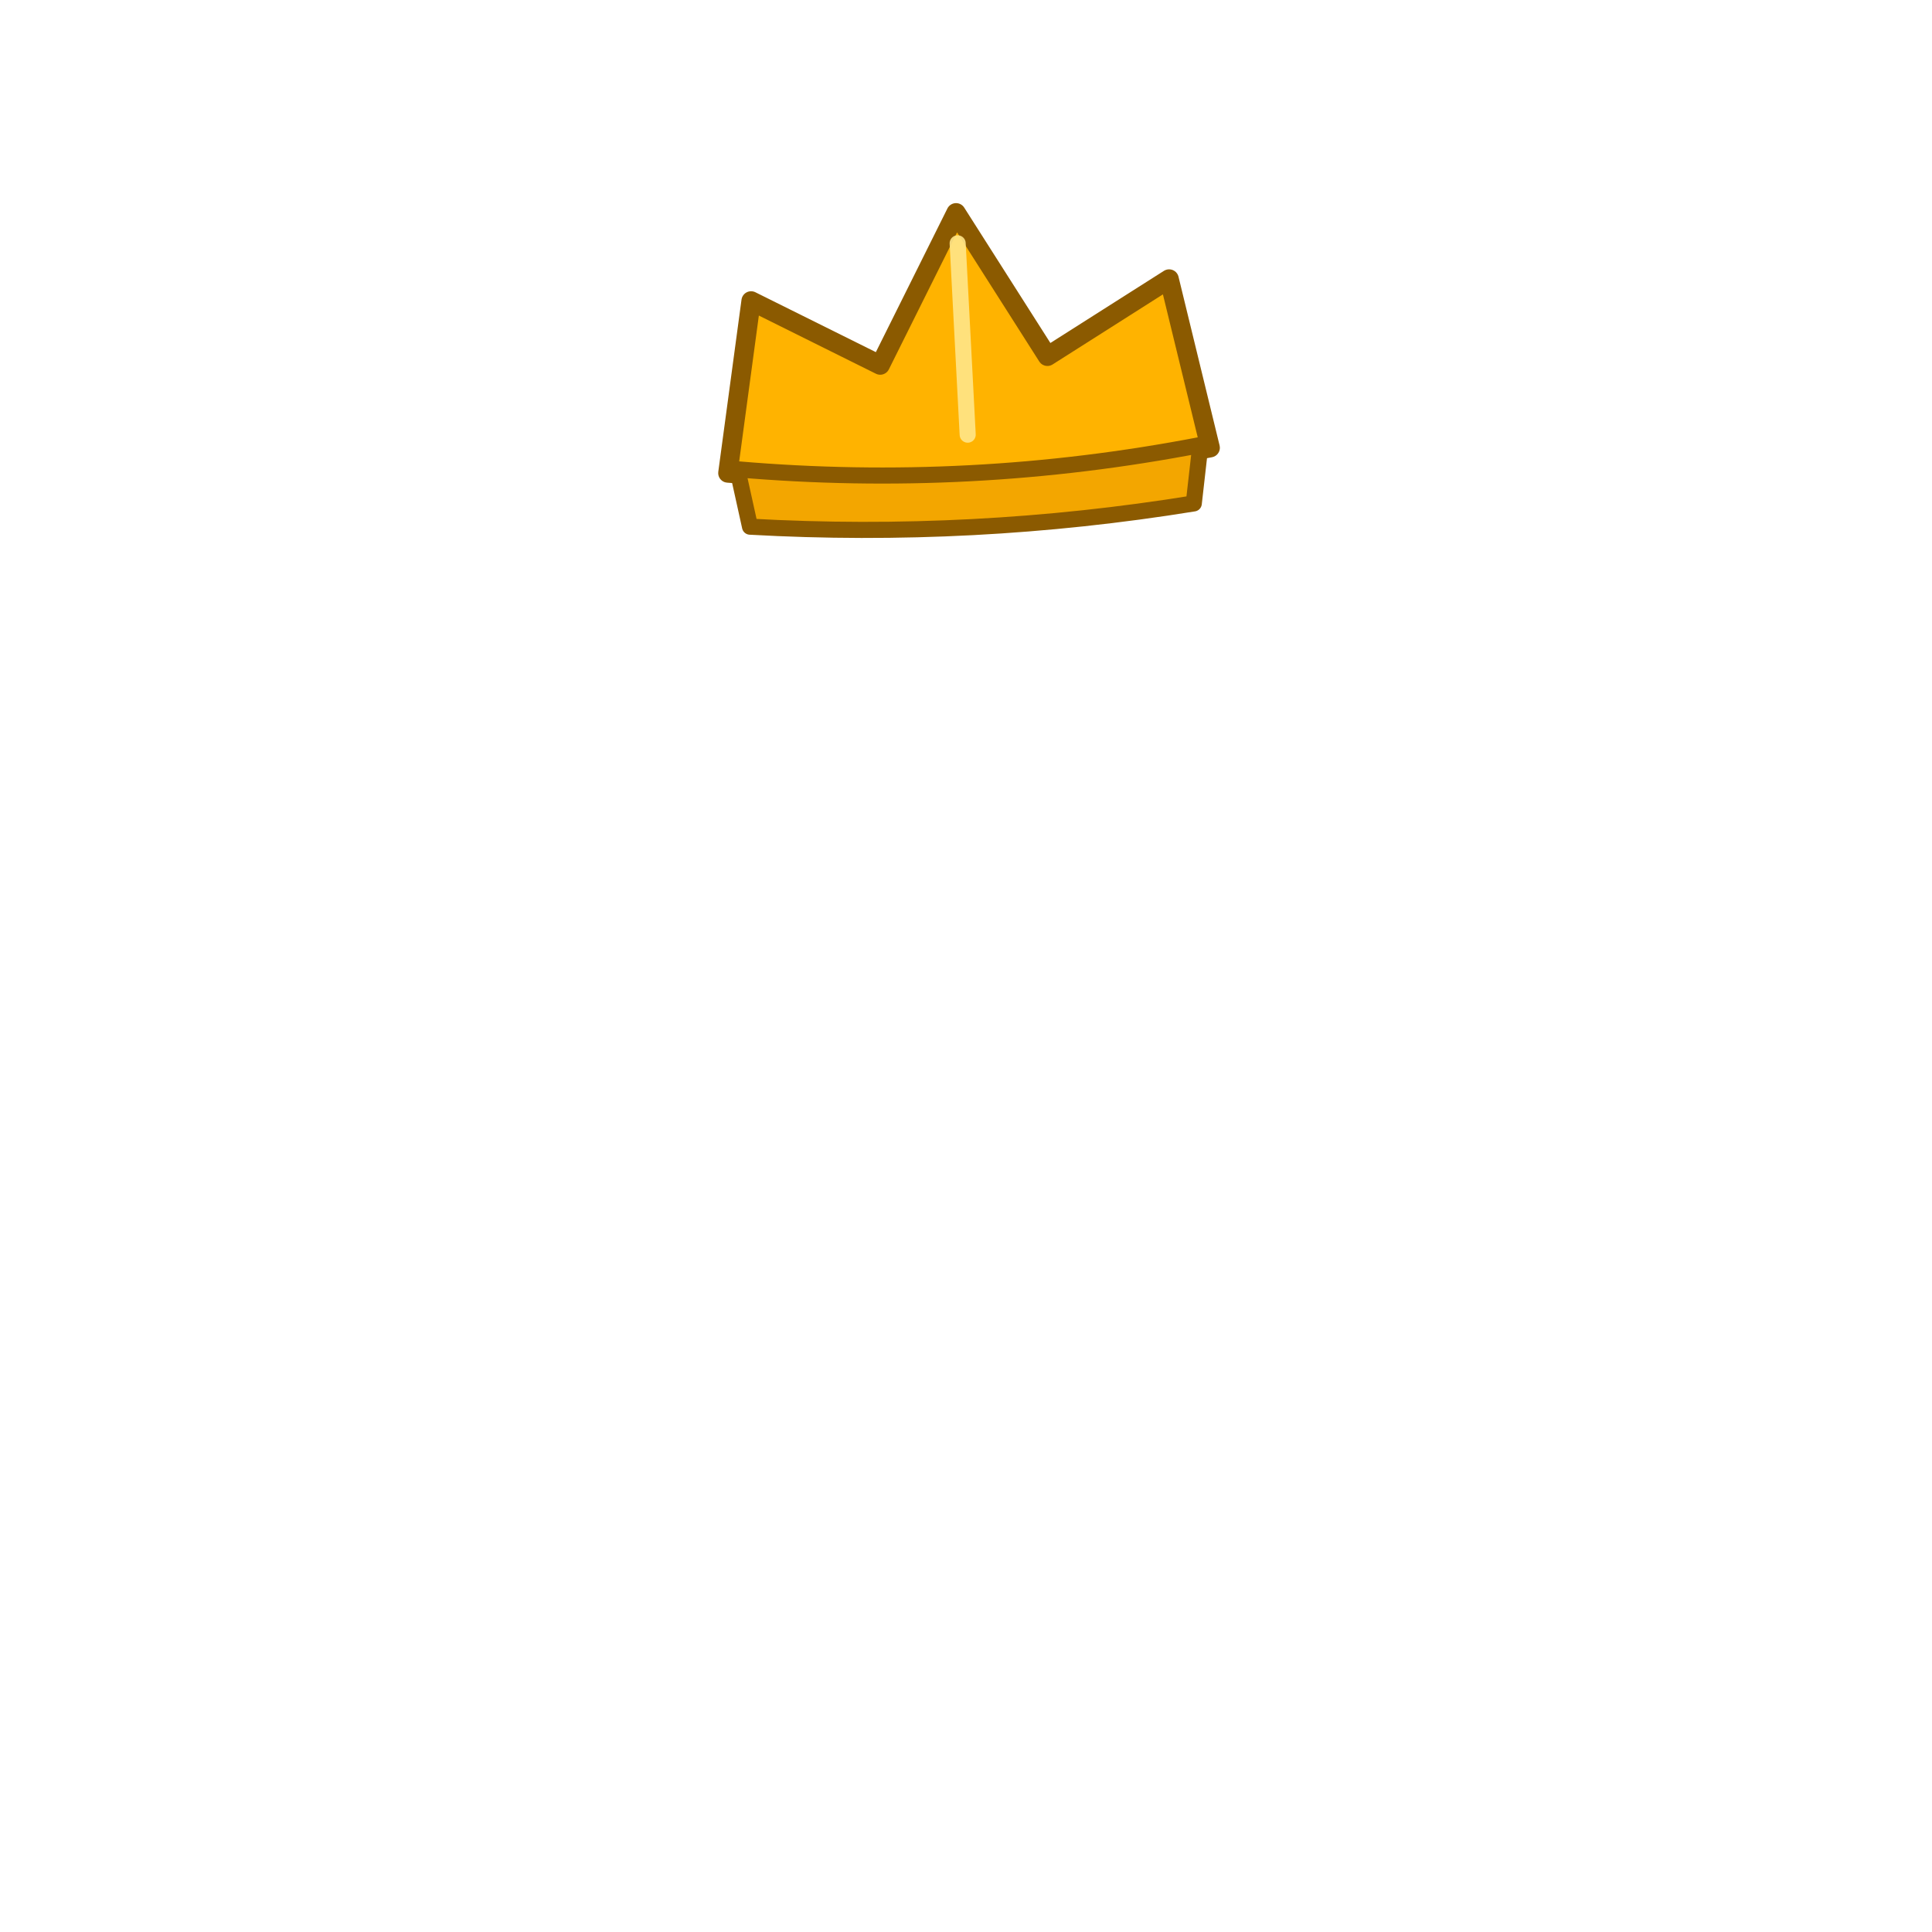
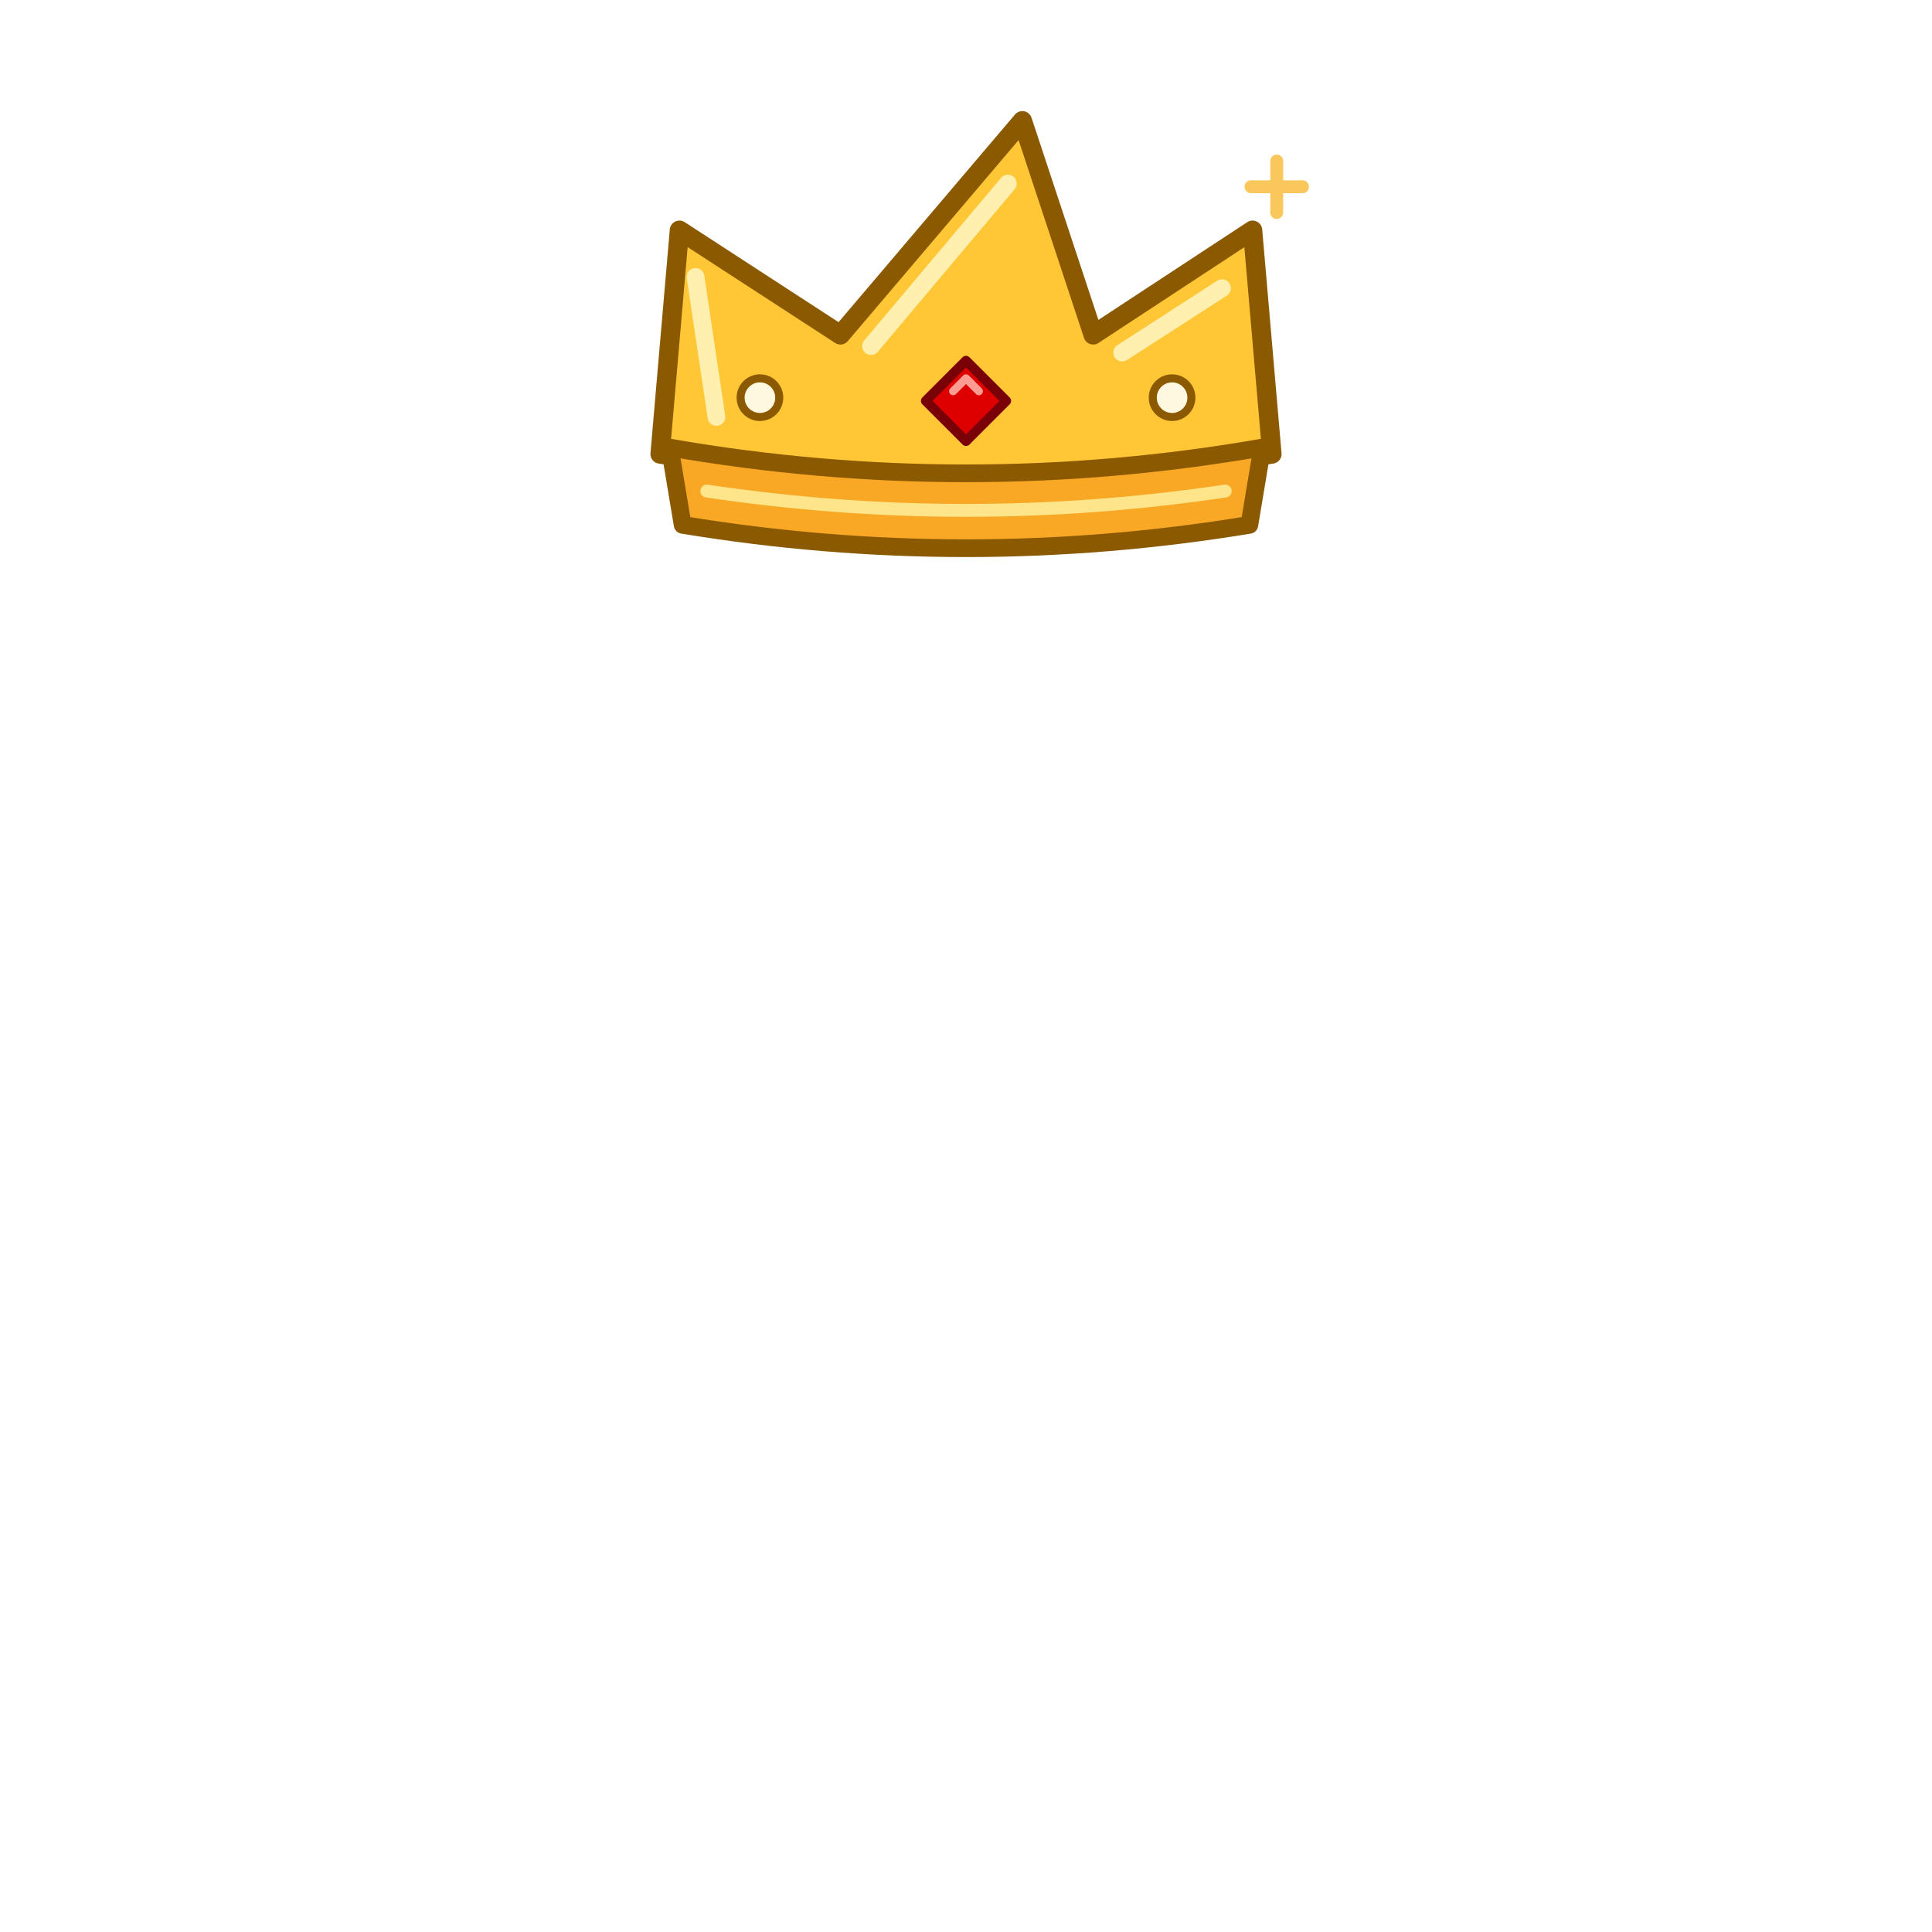
<svg xmlns="http://www.w3.org/2000/svg" viewBox="0 0 1200 1200">
-   <g transform="rotate(-3 600 250)" stroke-linejoin="round">
-     <path d="M450 286 L470 180 L548 224 L600 132 L652 224 L730 180 L750 286 Q600 306 450 286 Z" fill="#FFB300" stroke="#8B5A00" stroke-width="12" />
-     <path d="M456 284 Q600 304 744 284 L738 320 Q600 335 462 320 Z" fill="#F3A600" stroke="#8B5A00" stroke-width="10" />
-     <path d="M600 151 L600 270" stroke="#FFE58A" stroke-width="10" stroke-linecap="round" opacity=".9" />
+   <g stroke="#8B5A00" stroke-linecap="round" stroke-linejoin="round">
+     <path d="M410 282 L422 143 L522 208 L635 75 L679 208 L778 143 L790 282 Q600 312 410 282 Z" fill="#FFC635" stroke-width="12" />
+     <path d="M432 172 L445 259 M541 215 L626 114 M697 219 L759 179" fill="none" stroke="#FFF0AF" stroke-width="11" />
+     <path d="M416 278 Q600 310 784 278 L776 326 Q600 355 424 326 Z" fill="#F9A825" stroke-width="11" />
+     <path d="M439 305 Q600 329 761 305" fill="none" stroke="#FFE58A" stroke-width="8" />
+     <path d="M600 224 L625 249 L600 274 L575 249 Z" fill="#DE0000" stroke="#7A0008" stroke-width="6" />
+     <path d="M592 243 L600 235 L608 243" fill="none" stroke="#FF9C91" stroke-width="5" />
+     <circle cx="472" cy="247" r="12" fill="#FFF8E1" stroke-width="5" />
+     <circle cx="728" cy="247" r="12" fill="#FFF8E1" stroke-width="5" />
+     <path d="M793 100 V132 M777 116 H809" fill="none" stroke="#F9C75B" stroke-width="8" />
  </g>
</svg>
